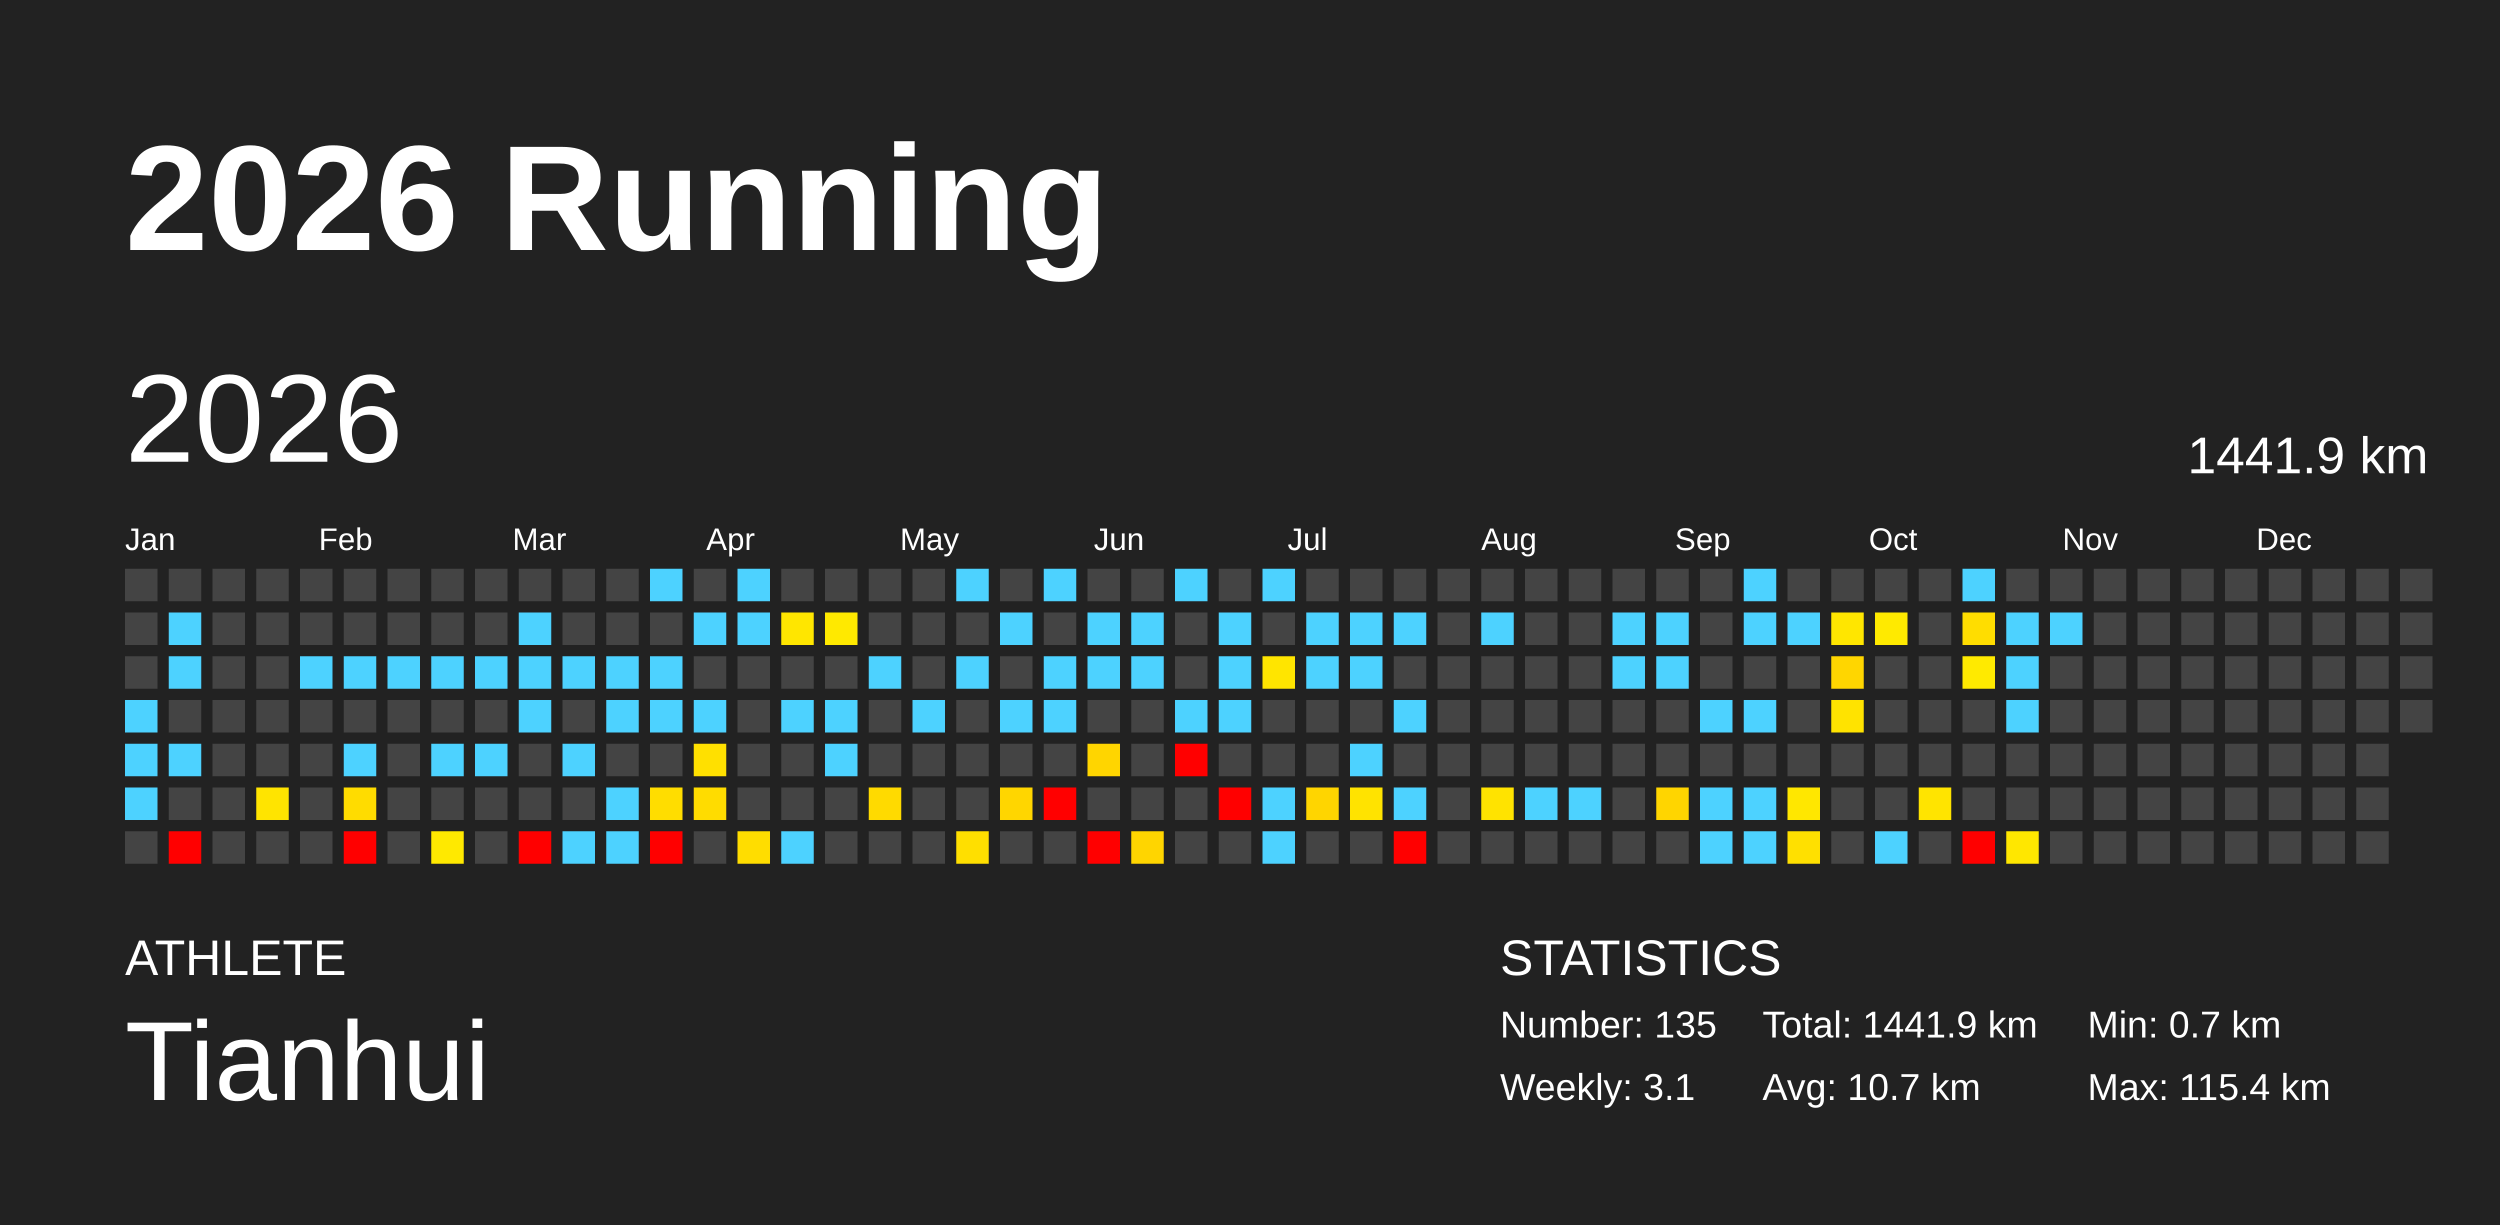
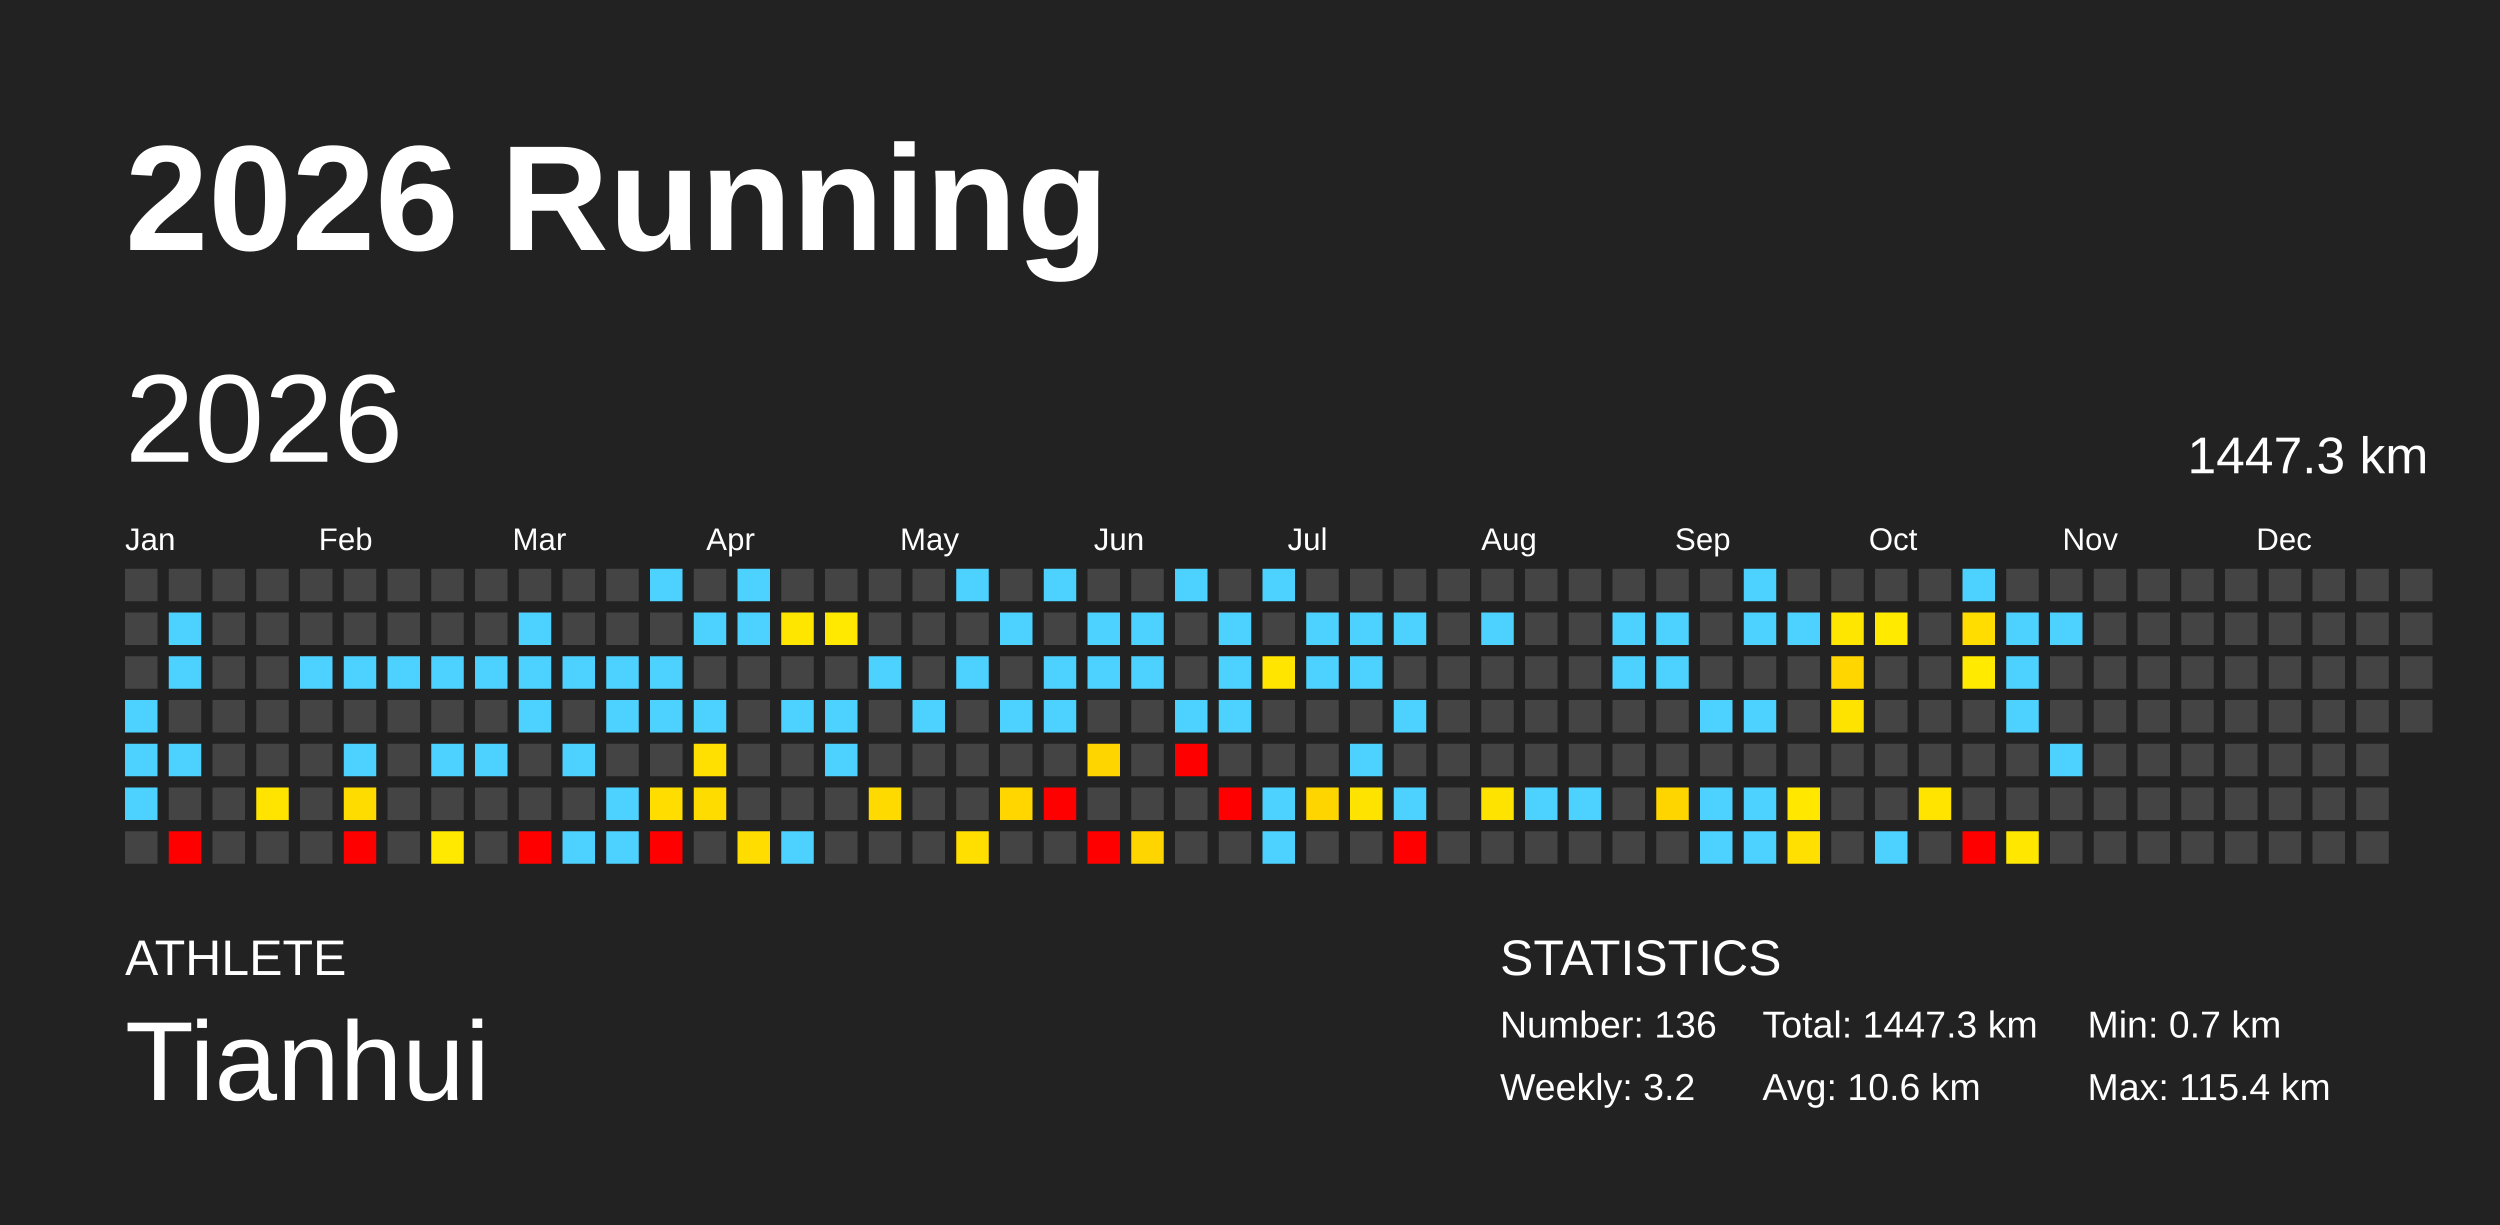
<svg xmlns="http://www.w3.org/2000/svg" baseProfile="full" height="98mm" version="1.1" viewBox="0,0,200,98" width="200mm">
  <defs />
  <rect fill="#222222" height="98" width="200" x="0" y="0" />
  <text fill="#FFFFFF" style="font-size:12px; font-family:Arial; font-weight:bold;" x="10" y="20">2026 Running</text>
  <text fill="#FFFFFF" style="font-size:4px; font-family:Arial" x="10" y="78">ATHLETE</text>
  <text fill="#FFFFFF" style="font-size:9px; font-family:Arial" x="10" y="88">Tianhui</text>
  <text fill="#FFFFFF" style="font-size:4px; font-family:Arial" x="120" y="78">STATISTICS</text>
-   <text fill="#FFFFFF" style="font-size:3px; font-family:Arial" x="120" y="83">Number: 135</text>
-   <text fill="#FFFFFF" style="font-size:3px; font-family:Arial" x="120" y="88">Weekly: 3.1</text>
-   <text fill="#FFFFFF" style="font-size:3px; font-family:Arial" x="141" y="83">Total: 1441.9 km</text>
-   <text fill="#FFFFFF" style="font-size:3px; font-family:Arial" x="141" y="88">Avg: 10.7 km</text>
+   <text fill="#FFFFFF" style="font-size:3px; font-family:Arial" x="120" y="83">Number: 136</text>
+   <text fill="#FFFFFF" style="font-size:3px; font-family:Arial" x="120" y="88">Weekly: 3.2</text>
+   <text fill="#FFFFFF" style="font-size:3px; font-family:Arial" x="141" y="83">Total: 1447.3 km</text>
+   <text fill="#FFFFFF" style="font-size:3px; font-family:Arial" x="141" y="88">Avg: 10.6 km</text>
  <text fill="#FFFFFF" style="font-size:3px; font-family:Arial" x="167" y="83">Min: 0.7 km</text>
  <text fill="#FFFFFF" style="font-size:3px; font-family:Arial" x="167" y="88">Max: 115.4 km</text>
  <text dominant-baseline="hanging" fill="#FFFFFF" style="font-size:10.0px; font-family:Arial;" x="10" y="30">2026</text>
-   <text dominant-baseline="hanging" fill="#FFFFFF" style="font-size:4.125px; font-family:Arial;" x="175" y="35">1441.9 km</text>
+   <text dominant-baseline="hanging" fill="#FFFFFF" style="font-size:4.125px; font-family:Arial;" x="175" y="35">1447.3 km</text>
  <text fill="#FFFFFF" style="font-size:2.5px; font-family:Arial" x="10.0" y="44">Jan</text>
  <text fill="#FFFFFF" style="font-size:2.5px; font-family:Arial" x="25.5" y="44">Feb</text>
  <text fill="#FFFFFF" style="font-size:2.5px; font-family:Arial" x="41.0" y="44">Mar</text>
  <text fill="#FFFFFF" style="font-size:2.5px; font-family:Arial" x="56.5" y="44">Apr</text>
  <text fill="#FFFFFF" style="font-size:2.5px; font-family:Arial" x="72.0" y="44">May</text>
  <text fill="#FFFFFF" style="font-size:2.5px; font-family:Arial" x="87.5" y="44">Jun</text>
  <text fill="#FFFFFF" style="font-size:2.5px; font-family:Arial" x="103.0" y="44">Jul</text>
  <text fill="#FFFFFF" style="font-size:2.5px; font-family:Arial" x="118.5" y="44">Aug</text>
  <text fill="#FFFFFF" style="font-size:2.5px; font-family:Arial" x="134.0" y="44">Sep</text>
  <text fill="#FFFFFF" style="font-size:2.5px; font-family:Arial" x="149.5" y="44">Oct</text>
  <text fill="#FFFFFF" style="font-size:2.5px; font-family:Arial" x="165.0" y="44">Nov</text>
  <text fill="#FFFFFF" style="font-size:2.5px; font-family:Arial" x="180.5" y="44">Dec</text>
  <rect fill="#444444" height="2.6" width="2.6" x="10.0" y="45.5" />
  <rect fill="#444444" height="2.6" width="2.6" x="10.0" y="49.0" />
  <rect fill="#444444" height="2.6" width="2.6" x="10.0" y="52.5" />
  <rect fill="#4dd2ff" height="2.6" width="2.6" x="10.0" y="56.0" />
  <rect fill="#4dd2ff" height="2.6" width="2.6" x="10.0" y="59.5" />
  <rect fill="#4dd2ff" height="2.6" width="2.6" x="10.0" y="63.0" />
  <rect fill="#444444" height="2.6" width="2.6" x="10.0" y="66.5" />
  <rect fill="#444444" height="2.6" width="2.6" x="13.5" y="45.5" />
  <rect fill="#4dd2ff" height="2.6" width="2.6" x="13.5" y="49.0" />
  <rect fill="#4dd2ff" height="2.6" width="2.6" x="13.5" y="52.5" />
  <rect fill="#444444" height="2.6" width="2.6" x="13.5" y="56.0" />
  <rect fill="#4dd2ff" height="2.6" width="2.6" x="13.5" y="59.5" />
  <rect fill="#444444" height="2.6" width="2.6" x="13.5" y="63.0" />
  <rect fill="red" height="2.6" width="2.6" x="13.5" y="66.5" />
  <rect fill="#444444" height="2.6" width="2.6" x="17.0" y="45.5" />
  <rect fill="#444444" height="2.6" width="2.6" x="17.0" y="49.0" />
  <rect fill="#444444" height="2.6" width="2.6" x="17.0" y="52.5" />
  <rect fill="#444444" height="2.6" width="2.6" x="17.0" y="56.0" />
  <rect fill="#444444" height="2.6" width="2.6" x="17.0" y="59.5" />
  <rect fill="#444444" height="2.6" width="2.6" x="17.0" y="63.0" />
  <rect fill="#444444" height="2.6" width="2.6" x="17.0" y="66.5" />
  <rect fill="#444444" height="2.6" width="2.6" x="20.5" y="45.5" />
  <rect fill="#444444" height="2.6" width="2.6" x="20.5" y="49.0" />
  <rect fill="#444444" height="2.6" width="2.6" x="20.5" y="52.5" />
  <rect fill="#444444" height="2.6" width="2.6" x="20.5" y="56.0" />
  <rect fill="#444444" height="2.6" width="2.6" x="20.5" y="59.5" />
  <rect fill="#ffe400" height="2.6" width="2.6" x="20.5" y="63.0" />
  <rect fill="#444444" height="2.6" width="2.6" x="20.5" y="66.5" />
  <rect fill="#444444" height="2.6" width="2.6" x="24.0" y="45.5" />
  <rect fill="#444444" height="2.6" width="2.6" x="24.0" y="49.0" />
  <rect fill="#4dd2ff" height="2.6" width="2.6" x="24.0" y="52.5" />
  <rect fill="#444444" height="2.6" width="2.6" x="24.0" y="56.0" />
  <rect fill="#444444" height="2.6" width="2.6" x="24.0" y="59.5" />
  <rect fill="#444444" height="2.6" width="2.6" x="24.0" y="63.0" />
  <rect fill="#444444" height="2.6" width="2.6" x="24.0" y="66.5" />
  <rect fill="#444444" height="2.6" width="2.6" x="27.5" y="45.5" />
  <rect fill="#444444" height="2.6" width="2.6" x="27.5" y="49.0" />
  <rect fill="#4dd2ff" height="2.6" width="2.6" x="27.5" y="52.5" />
  <rect fill="#444444" height="2.6" width="2.6" x="27.5" y="56.0" />
  <rect fill="#4dd2ff" height="2.6" width="2.6" x="27.5" y="59.5" />
  <rect fill="#ffdc00" height="2.6" width="2.6" x="27.5" y="63.0" />
  <rect fill="red" height="2.6" width="2.6" x="27.5" y="66.5" />
  <rect fill="#444444" height="2.6" width="2.6" x="31.0" y="45.5" />
  <rect fill="#444444" height="2.6" width="2.6" x="31.0" y="49.0" />
  <rect fill="#4dd2ff" height="2.6" width="2.6" x="31.0" y="52.5" />
  <rect fill="#444444" height="2.6" width="2.6" x="31.0" y="56.0" />
  <rect fill="#444444" height="2.6" width="2.6" x="31.0" y="59.5" />
  <rect fill="#444444" height="2.6" width="2.6" x="31.0" y="63.0" />
  <rect fill="#444444" height="2.6" width="2.6" x="31.0" y="66.5" />
  <rect fill="#444444" height="2.6" width="2.6" x="34.5" y="45.5" />
  <rect fill="#444444" height="2.6" width="2.6" x="34.5" y="49.0" />
  <rect fill="#4dd2ff" height="2.6" width="2.6" x="34.5" y="52.5" />
  <rect fill="#444444" height="2.6" width="2.6" x="34.5" y="56.0" />
  <rect fill="#4dd2ff" height="2.6" width="2.6" x="34.5" y="59.5" />
  <rect fill="#444444" height="2.6" width="2.6" x="34.5" y="63.0" />
  <rect fill="#ffe900" height="2.6" width="2.6" x="34.5" y="66.5" />
  <rect fill="#444444" height="2.6" width="2.6" x="38.0" y="45.5" />
  <rect fill="#444444" height="2.6" width="2.6" x="38.0" y="49.0" />
  <rect fill="#4dd2ff" height="2.6" width="2.6" x="38.0" y="52.5" />
  <rect fill="#444444" height="2.6" width="2.6" x="38.0" y="56.0" />
  <rect fill="#4dd2ff" height="2.6" width="2.6" x="38.0" y="59.5" />
  <rect fill="#444444" height="2.6" width="2.6" x="38.0" y="63.0" />
  <rect fill="#444444" height="2.6" width="2.6" x="38.0" y="66.5" />
  <rect fill="#444444" height="2.6" width="2.6" x="41.5" y="45.5" />
  <rect fill="#4dd2ff" height="2.6" width="2.6" x="41.5" y="49.0" />
  <rect fill="#4dd2ff" height="2.6" width="2.6" x="41.5" y="52.5" />
  <rect fill="#4dd2ff" height="2.6" width="2.6" x="41.5" y="56.0" />
  <rect fill="#444444" height="2.6" width="2.6" x="41.5" y="59.5" />
  <rect fill="#444444" height="2.6" width="2.6" x="41.5" y="63.0" />
  <rect fill="red" height="2.6" width="2.6" x="41.5" y="66.5" />
  <rect fill="#444444" height="2.6" width="2.6" x="45.0" y="45.5" />
  <rect fill="#444444" height="2.6" width="2.6" x="45.0" y="49.0" />
  <rect fill="#4dd2ff" height="2.6" width="2.6" x="45.0" y="52.5" />
  <rect fill="#444444" height="2.6" width="2.6" x="45.0" y="56.0" />
  <rect fill="#4dd2ff" height="2.6" width="2.6" x="45.0" y="59.5" />
  <rect fill="#444444" height="2.6" width="2.6" x="45.0" y="63.0" />
  <rect fill="#4dd2ff" height="2.6" width="2.6" x="45.0" y="66.5" />
  <rect fill="#444444" height="2.6" width="2.6" x="48.5" y="45.5" />
  <rect fill="#444444" height="2.6" width="2.6" x="48.5" y="49.0" />
  <rect fill="#4dd2ff" height="2.6" width="2.6" x="48.5" y="52.5" />
  <rect fill="#4dd2ff" height="2.6" width="2.6" x="48.5" y="56.0" />
  <rect fill="#444444" height="2.6" width="2.6" x="48.5" y="59.5" />
  <rect fill="#4dd2ff" height="2.6" width="2.6" x="48.5" y="63.0" />
  <rect fill="#4dd2ff" height="2.6" width="2.6" x="48.5" y="66.5" />
  <rect fill="#4dd2ff" height="2.6" width="2.6" x="52.0" y="45.5" />
  <rect fill="#444444" height="2.6" width="2.6" x="52.0" y="49.0" />
  <rect fill="#4dd2ff" height="2.6" width="2.6" x="52.0" y="52.5" />
  <rect fill="#4dd2ff" height="2.6" width="2.6" x="52.0" y="56.0" />
  <rect fill="#444444" height="2.6" width="2.6" x="52.0" y="59.5" />
  <rect fill="#ffdd00" height="2.6" width="2.6" x="52.0" y="63.0" />
  <rect fill="red" height="2.6" width="2.6" x="52.0" y="66.5" />
  <rect fill="#444444" height="2.6" width="2.6" x="55.5" y="45.5" />
  <rect fill="#4dd2ff" height="2.6" width="2.6" x="55.5" y="49.0" />
  <rect fill="#444444" height="2.6" width="2.6" x="55.5" y="52.5" />
  <rect fill="#4dd2ff" height="2.6" width="2.6" x="55.5" y="56.0" />
  <rect fill="#ffe000" height="2.6" width="2.6" x="55.5" y="59.5" />
  <rect fill="#ffdc00" height="2.6" width="2.6" x="55.5" y="63.0" />
  <rect fill="#444444" height="2.6" width="2.6" x="55.5" y="66.5" />
  <rect fill="#4dd2ff" height="2.6" width="2.6" x="59.0" y="45.5" />
  <rect fill="#4dd2ff" height="2.6" width="2.6" x="59.0" y="49.0" />
  <rect fill="#444444" height="2.6" width="2.6" x="59.0" y="52.5" />
  <rect fill="#444444" height="2.6" width="2.6" x="59.0" y="56.0" />
  <rect fill="#444444" height="2.6" width="2.6" x="59.0" y="59.5" />
  <rect fill="#444444" height="2.6" width="2.6" x="59.0" y="63.0" />
  <rect fill="#ffdd00" height="2.6" width="2.6" x="59.0" y="66.5" />
  <rect fill="#444444" height="2.6" width="2.6" x="62.5" y="45.5" />
  <rect fill="#ffe600" height="2.6" width="2.6" x="62.5" y="49.0" />
  <rect fill="#444444" height="2.6" width="2.6" x="62.5" y="52.5" />
  <rect fill="#4dd2ff" height="2.6" width="2.6" x="62.5" y="56.0" />
  <rect fill="#444444" height="2.6" width="2.6" x="62.5" y="59.5" />
  <rect fill="#444444" height="2.6" width="2.6" x="62.5" y="63.0" />
  <rect fill="#4dd2ff" height="2.6" width="2.6" x="62.5" y="66.5" />
  <rect fill="#444444" height="2.6" width="2.6" x="66.0" y="45.5" />
  <rect fill="#ffe900" height="2.6" width="2.6" x="66.0" y="49.0" />
  <rect fill="#444444" height="2.6" width="2.6" x="66.0" y="52.5" />
  <rect fill="#4dd2ff" height="2.6" width="2.6" x="66.0" y="56.0" />
  <rect fill="#4dd2ff" height="2.6" width="2.6" x="66.0" y="59.5" />
  <rect fill="#444444" height="2.6" width="2.6" x="66.0" y="63.0" />
  <rect fill="#444444" height="2.6" width="2.6" x="66.0" y="66.5" />
  <rect fill="#444444" height="2.6" width="2.6" x="69.5" y="45.5" />
  <rect fill="#444444" height="2.6" width="2.6" x="69.5" y="49.0" />
  <rect fill="#4dd2ff" height="2.6" width="2.6" x="69.5" y="52.5" />
  <rect fill="#444444" height="2.6" width="2.6" x="69.5" y="56.0" />
  <rect fill="#444444" height="2.6" width="2.6" x="69.5" y="59.5" />
  <rect fill="#ffda00" height="2.6" width="2.6" x="69.5" y="63.0" />
  <rect fill="#444444" height="2.6" width="2.6" x="69.5" y="66.5" />
  <rect fill="#444444" height="2.6" width="2.6" x="73.0" y="45.5" />
  <rect fill="#444444" height="2.6" width="2.6" x="73.0" y="49.0" />
  <rect fill="#444444" height="2.6" width="2.6" x="73.0" y="52.5" />
  <rect fill="#4dd2ff" height="2.6" width="2.6" x="73.0" y="56.0" />
  <rect fill="#444444" height="2.6" width="2.6" x="73.0" y="59.5" />
  <rect fill="#444444" height="2.6" width="2.6" x="73.0" y="63.0" />
  <rect fill="#444444" height="2.6" width="2.6" x="73.0" y="66.5" />
  <rect fill="#4dd2ff" height="2.6" width="2.6" x="76.5" y="45.5" />
  <rect fill="#444444" height="2.6" width="2.6" x="76.5" y="49.0" />
  <rect fill="#4dd2ff" height="2.6" width="2.6" x="76.5" y="52.5" />
  <rect fill="#444444" height="2.6" width="2.6" x="76.5" y="56.0" />
  <rect fill="#444444" height="2.6" width="2.6" x="76.5" y="59.5" />
  <rect fill="#444444" height="2.6" width="2.6" x="76.5" y="63.0" />
  <rect fill="#ffdf00" height="2.6" width="2.6" x="76.5" y="66.5" />
  <rect fill="#444444" height="2.6" width="2.6" x="80.0" y="45.5" />
  <rect fill="#4dd2ff" height="2.6" width="2.6" x="80.0" y="49.0" />
  <rect fill="#444444" height="2.6" width="2.6" x="80.0" y="52.5" />
  <rect fill="#4dd2ff" height="2.6" width="2.6" x="80.0" y="56.0" />
  <rect fill="#444444" height="2.6" width="2.6" x="80.0" y="59.5" />
  <rect fill="#ffd600" height="2.6" width="2.6" x="80.0" y="63.0" />
  <rect fill="#444444" height="2.6" width="2.6" x="80.0" y="66.5" />
  <rect fill="#4dd2ff" height="2.6" width="2.6" x="83.5" y="45.5" />
  <rect fill="#444444" height="2.6" width="2.6" x="83.5" y="49.0" />
  <rect fill="#4dd2ff" height="2.6" width="2.6" x="83.5" y="52.5" />
  <rect fill="#4dd2ff" height="2.6" width="2.6" x="83.5" y="56.0" />
  <rect fill="#444444" height="2.6" width="2.6" x="83.5" y="59.5" />
  <rect fill="red" height="2.6" width="2.6" x="83.5" y="63.0" />
  <rect fill="#444444" height="2.6" width="2.6" x="83.5" y="66.5" />
  <rect fill="#444444" height="2.6" width="2.6" x="87.0" y="45.5" />
  <rect fill="#4dd2ff" height="2.6" width="2.6" x="87.0" y="49.0" />
  <rect fill="#4dd2ff" height="2.6" width="2.6" x="87.0" y="52.5" />
  <rect fill="#444444" height="2.6" width="2.6" x="87.0" y="56.0" />
  <rect fill="#ffd500" height="2.6" width="2.6" x="87.0" y="59.5" />
  <rect fill="#444444" height="2.6" width="2.6" x="87.0" y="63.0" />
  <rect fill="red" height="2.6" width="2.6" x="87.0" y="66.5" />
  <rect fill="#444444" height="2.6" width="2.6" x="90.5" y="45.5" />
  <rect fill="#4dd2ff" height="2.6" width="2.6" x="90.5" y="49.0" />
  <rect fill="#4dd2ff" height="2.6" width="2.6" x="90.5" y="52.5" />
  <rect fill="#444444" height="2.6" width="2.6" x="90.5" y="56.0" />
  <rect fill="#444444" height="2.6" width="2.6" x="90.5" y="59.5" />
  <rect fill="#444444" height="2.6" width="2.6" x="90.5" y="63.0" />
  <rect fill="#ffd500" height="2.6" width="2.6" x="90.5" y="66.5" />
  <rect fill="#4dd2ff" height="2.6" width="2.6" x="94.0" y="45.5" />
  <rect fill="#444444" height="2.6" width="2.6" x="94.0" y="49.0" />
  <rect fill="#444444" height="2.6" width="2.6" x="94.0" y="52.5" />
  <rect fill="#4dd2ff" height="2.6" width="2.6" x="94.0" y="56.0" />
  <rect fill="red" height="2.6" width="2.6" x="94.0" y="59.5" />
  <rect fill="#444444" height="2.6" width="2.6" x="94.0" y="63.0" />
  <rect fill="#444444" height="2.6" width="2.6" x="94.0" y="66.5" />
  <rect fill="#444444" height="2.6" width="2.6" x="97.5" y="45.5" />
  <rect fill="#4dd2ff" height="2.6" width="2.6" x="97.5" y="49.0" />
  <rect fill="#4dd2ff" height="2.6" width="2.6" x="97.5" y="52.5" />
  <rect fill="#4dd2ff" height="2.6" width="2.6" x="97.5" y="56.0" />
  <rect fill="#444444" height="2.6" width="2.6" x="97.5" y="59.5" />
  <rect fill="red" height="2.6" width="2.6" x="97.5" y="63.0" />
  <rect fill="#444444" height="2.6" width="2.6" x="97.5" y="66.5" />
  <rect fill="#4dd2ff" height="2.6" width="2.6" x="101.0" y="45.5" />
  <rect fill="#444444" height="2.6" width="2.6" x="101.0" y="49.0" />
  <rect fill="#ffe500" height="2.6" width="2.6" x="101.0" y="52.5" />
  <rect fill="#444444" height="2.6" width="2.6" x="101.0" y="56.0" />
  <rect fill="#444444" height="2.6" width="2.6" x="101.0" y="59.5" />
  <rect fill="#4dd2ff" height="2.6" width="2.6" x="101.0" y="63.0" />
  <rect fill="#4dd2ff" height="2.6" width="2.6" x="101.0" y="66.5" />
  <rect fill="#444444" height="2.6" width="2.6" x="104.5" y="45.5" />
  <rect fill="#4dd2ff" height="2.6" width="2.6" x="104.5" y="49.0" />
  <rect fill="#4dd2ff" height="2.6" width="2.6" x="104.5" y="52.5" />
  <rect fill="#444444" height="2.6" width="2.6" x="104.5" y="56.0" />
  <rect fill="#444444" height="2.6" width="2.6" x="104.5" y="59.5" />
  <rect fill="#ffd500" height="2.6" width="2.6" x="104.5" y="63.0" />
  <rect fill="#444444" height="2.6" width="2.6" x="104.5" y="66.5" />
  <rect fill="#444444" height="2.6" width="2.6" x="108.0" y="45.5" />
  <rect fill="#4dd2ff" height="2.6" width="2.6" x="108.0" y="49.0" />
  <rect fill="#4dd2ff" height="2.6" width="2.6" x="108.0" y="52.5" />
  <rect fill="#444444" height="2.6" width="2.6" x="108.0" y="56.0" />
  <rect fill="#4dd2ff" height="2.6" width="2.6" x="108.0" y="59.5" />
  <rect fill="#ffe300" height="2.6" width="2.6" x="108.0" y="63.0" />
  <rect fill="#444444" height="2.6" width="2.6" x="108.0" y="66.5" />
  <rect fill="#444444" height="2.6" width="2.6" x="111.5" y="45.5" />
  <rect fill="#4dd2ff" height="2.6" width="2.6" x="111.5" y="49.0" />
  <rect fill="#444444" height="2.6" width="2.6" x="111.5" y="52.5" />
  <rect fill="#4dd2ff" height="2.6" width="2.6" x="111.5" y="56.0" />
  <rect fill="#444444" height="2.6" width="2.6" x="111.5" y="59.5" />
  <rect fill="#4dd2ff" height="2.6" width="2.6" x="111.5" y="63.0" />
  <rect fill="red" height="2.6" width="2.6" x="111.5" y="66.5" />
  <rect fill="#444444" height="2.6" width="2.6" x="115.0" y="45.5" />
  <rect fill="#444444" height="2.6" width="2.6" x="115.0" y="49.0" />
  <rect fill="#444444" height="2.6" width="2.6" x="115.0" y="52.5" />
  <rect fill="#444444" height="2.6" width="2.6" x="115.0" y="56.0" />
  <rect fill="#444444" height="2.6" width="2.6" x="115.0" y="59.5" />
  <rect fill="#444444" height="2.6" width="2.6" x="115.0" y="63.0" />
  <rect fill="#444444" height="2.6" width="2.6" x="115.0" y="66.5" />
  <rect fill="#444444" height="2.6" width="2.6" x="118.5" y="45.5" />
  <rect fill="#4dd2ff" height="2.6" width="2.6" x="118.5" y="49.0" />
  <rect fill="#444444" height="2.6" width="2.6" x="118.5" y="52.5" />
  <rect fill="#444444" height="2.6" width="2.6" x="118.5" y="56.0" />
  <rect fill="#444444" height="2.6" width="2.6" x="118.5" y="59.5" />
  <rect fill="#ffe300" height="2.6" width="2.6" x="118.5" y="63.0" />
  <rect fill="#444444" height="2.6" width="2.6" x="118.5" y="66.5" />
  <rect fill="#444444" height="2.6" width="2.6" x="122.0" y="45.5" />
  <rect fill="#444444" height="2.6" width="2.6" x="122.0" y="49.0" />
  <rect fill="#444444" height="2.6" width="2.6" x="122.0" y="52.5" />
  <rect fill="#444444" height="2.6" width="2.6" x="122.0" y="56.0" />
  <rect fill="#444444" height="2.6" width="2.6" x="122.0" y="59.5" />
  <rect fill="#4dd2ff" height="2.6" width="2.6" x="122.0" y="63.0" />
  <rect fill="#444444" height="2.6" width="2.6" x="122.0" y="66.5" />
  <rect fill="#444444" height="2.6" width="2.6" x="125.5" y="45.5" />
  <rect fill="#444444" height="2.6" width="2.6" x="125.5" y="49.0" />
  <rect fill="#444444" height="2.6" width="2.6" x="125.5" y="52.5" />
  <rect fill="#444444" height="2.6" width="2.6" x="125.5" y="56.0" />
  <rect fill="#444444" height="2.6" width="2.6" x="125.5" y="59.5" />
  <rect fill="#4dd2ff" height="2.6" width="2.6" x="125.5" y="63.0" />
  <rect fill="#444444" height="2.6" width="2.6" x="125.5" y="66.5" />
  <rect fill="#444444" height="2.6" width="2.6" x="129.0" y="45.5" />
  <rect fill="#4dd2ff" height="2.6" width="2.6" x="129.0" y="49.0" />
  <rect fill="#4dd2ff" height="2.6" width="2.6" x="129.0" y="52.5" />
  <rect fill="#444444" height="2.6" width="2.6" x="129.0" y="56.0" />
  <rect fill="#444444" height="2.6" width="2.6" x="129.0" y="59.5" />
  <rect fill="#444444" height="2.6" width="2.6" x="129.0" y="63.0" />
  <rect fill="#444444" height="2.6" width="2.6" x="129.0" y="66.5" />
  <rect fill="#444444" height="2.6" width="2.6" x="132.5" y="45.5" />
  <rect fill="#4dd2ff" height="2.6" width="2.6" x="132.5" y="49.0" />
  <rect fill="#4dd2ff" height="2.6" width="2.6" x="132.5" y="52.5" />
  <rect fill="#444444" height="2.6" width="2.6" x="132.5" y="56.0" />
  <rect fill="#444444" height="2.6" width="2.6" x="132.5" y="59.5" />
  <rect fill="#ffd500" height="2.6" width="2.6" x="132.5" y="63.0" />
  <rect fill="#444444" height="2.6" width="2.6" x="132.5" y="66.5" />
  <rect fill="#444444" height="2.6" width="2.6" x="136.0" y="45.5" />
  <rect fill="#444444" height="2.6" width="2.6" x="136.0" y="49.0" />
  <rect fill="#444444" height="2.6" width="2.6" x="136.0" y="52.5" />
  <rect fill="#4dd2ff" height="2.6" width="2.6" x="136.0" y="56.0" />
  <rect fill="#444444" height="2.6" width="2.6" x="136.0" y="59.5" />
  <rect fill="#4dd2ff" height="2.6" width="2.6" x="136.0" y="63.0" />
  <rect fill="#4dd2ff" height="2.6" width="2.6" x="136.0" y="66.5" />
  <rect fill="#4dd2ff" height="2.6" width="2.6" x="139.5" y="45.5" />
  <rect fill="#4dd2ff" height="2.6" width="2.6" x="139.5" y="49.0" />
  <rect fill="#444444" height="2.6" width="2.6" x="139.5" y="52.5" />
  <rect fill="#4dd2ff" height="2.6" width="2.6" x="139.5" y="56.0" />
  <rect fill="#444444" height="2.6" width="2.6" x="139.5" y="59.5" />
  <rect fill="#4dd2ff" height="2.6" width="2.6" x="139.5" y="63.0" />
  <rect fill="#4dd2ff" height="2.6" width="2.6" x="139.5" y="66.5" />
  <rect fill="#444444" height="2.6" width="2.6" x="143.0" y="45.5" />
  <rect fill="#4dd2ff" height="2.6" width="2.6" x="143.0" y="49.0" />
  <rect fill="#444444" height="2.6" width="2.6" x="143.0" y="52.5" />
  <rect fill="#444444" height="2.6" width="2.6" x="143.0" y="56.0" />
  <rect fill="#444444" height="2.6" width="2.6" x="143.0" y="59.5" />
  <rect fill="#ffe700" height="2.6" width="2.6" x="143.0" y="63.0" />
  <rect fill="#ffe000" height="2.6" width="2.6" x="143.0" y="66.5" />
  <rect fill="#444444" height="2.6" width="2.6" x="146.5" y="45.5" />
  <rect fill="#ffe600" height="2.6" width="2.6" x="146.5" y="49.0" />
  <rect fill="#ffd600" height="2.6" width="2.6" x="146.5" y="52.5" />
  <rect fill="#ffe300" height="2.6" width="2.6" x="146.5" y="56.0" />
  <rect fill="#444444" height="2.6" width="2.6" x="146.5" y="59.5" />
  <rect fill="#444444" height="2.6" width="2.6" x="146.5" y="63.0" />
  <rect fill="#444444" height="2.6" width="2.6" x="146.5" y="66.5" />
  <rect fill="#444444" height="2.6" width="2.6" x="150.0" y="45.5" />
  <rect fill="#ffea00" height="2.6" width="2.6" x="150.0" y="49.0" />
  <rect fill="#444444" height="2.6" width="2.6" x="150.0" y="52.5" />
  <rect fill="#444444" height="2.6" width="2.6" x="150.0" y="56.0" />
  <rect fill="#444444" height="2.6" width="2.6" x="150.0" y="59.5" />
  <rect fill="#444444" height="2.6" width="2.6" x="150.0" y="63.0" />
  <rect fill="#4dd2ff" height="2.6" width="2.6" x="150.0" y="66.5" />
  <rect fill="#444444" height="2.6" width="2.6" x="153.5" y="45.5" />
  <rect fill="#444444" height="2.6" width="2.6" x="153.5" y="49.0" />
  <rect fill="#444444" height="2.6" width="2.6" x="153.5" y="52.5" />
  <rect fill="#444444" height="2.6" width="2.6" x="153.5" y="56.0" />
  <rect fill="#444444" height="2.6" width="2.6" x="153.5" y="59.5" />
  <rect fill="#ffe400" height="2.6" width="2.6" x="153.5" y="63.0" />
  <rect fill="#444444" height="2.6" width="2.6" x="153.5" y="66.5" />
  <rect fill="#4dd2ff" height="2.6" width="2.6" x="157.0" y="45.5" />
  <rect fill="#ffdd00" height="2.6" width="2.6" x="157.0" y="49.0" />
  <rect fill="#ffea00" height="2.6" width="2.6" x="157.0" y="52.5" />
  <rect fill="#444444" height="2.6" width="2.6" x="157.0" y="56.0" />
  <rect fill="#444444" height="2.6" width="2.6" x="157.0" y="59.5" />
  <rect fill="#444444" height="2.6" width="2.6" x="157.0" y="63.0" />
  <rect fill="red" height="2.6" width="2.6" x="157.0" y="66.5" />
  <rect fill="#444444" height="2.6" width="2.6" x="160.5" y="45.5" />
  <rect fill="#4dd2ff" height="2.6" width="2.6" x="160.5" y="49.0" />
  <rect fill="#4dd2ff" height="2.6" width="2.6" x="160.5" y="52.5" />
  <rect fill="#4dd2ff" height="2.6" width="2.6" x="160.5" y="56.0" />
  <rect fill="#444444" height="2.6" width="2.6" x="160.5" y="59.5" />
  <rect fill="#444444" height="2.6" width="2.6" x="160.5" y="63.0" />
  <rect fill="#ffe700" height="2.6" width="2.6" x="160.5" y="66.5" />
  <rect fill="#444444" height="2.6" width="2.6" x="164.0" y="45.5" />
  <rect fill="#4dd2ff" height="2.6" width="2.6" x="164.0" y="49.0" />
  <rect fill="#444444" height="2.6" width="2.6" x="164.0" y="52.5" />
  <rect fill="#444444" height="2.6" width="2.6" x="164.0" y="56.0" />
-   <rect fill="#444444" height="2.6" width="2.6" x="164.0" y="59.5" />
+   <rect fill="#4dd2ff" height="2.6" width="2.6" x="164.0" y="59.5" />
  <rect fill="#444444" height="2.6" width="2.6" x="164.0" y="63.0" />
  <rect fill="#444444" height="2.6" width="2.6" x="164.0" y="66.5" />
  <rect fill="#444444" height="2.6" width="2.6" x="167.5" y="45.5" />
  <rect fill="#444444" height="2.6" width="2.6" x="167.5" y="49.0" />
  <rect fill="#444444" height="2.6" width="2.6" x="167.5" y="52.5" />
  <rect fill="#444444" height="2.6" width="2.6" x="167.5" y="56.0" />
  <rect fill="#444444" height="2.6" width="2.6" x="167.5" y="59.5" />
  <rect fill="#444444" height="2.6" width="2.6" x="167.5" y="63.0" />
  <rect fill="#444444" height="2.6" width="2.6" x="167.5" y="66.5" />
  <rect fill="#444444" height="2.6" width="2.6" x="171.0" y="45.5" />
  <rect fill="#444444" height="2.6" width="2.6" x="171.0" y="49.0" />
  <rect fill="#444444" height="2.6" width="2.6" x="171.0" y="52.5" />
  <rect fill="#444444" height="2.6" width="2.6" x="171.0" y="56.0" />
  <rect fill="#444444" height="2.6" width="2.6" x="171.0" y="59.5" />
  <rect fill="#444444" height="2.6" width="2.6" x="171.0" y="63.0" />
  <rect fill="#444444" height="2.6" width="2.6" x="171.0" y="66.5" />
  <rect fill="#444444" height="2.6" width="2.6" x="174.5" y="45.5" />
  <rect fill="#444444" height="2.6" width="2.6" x="174.5" y="49.0" />
  <rect fill="#444444" height="2.6" width="2.6" x="174.5" y="52.5" />
  <rect fill="#444444" height="2.6" width="2.6" x="174.5" y="56.0" />
  <rect fill="#444444" height="2.6" width="2.6" x="174.5" y="59.5" />
  <rect fill="#444444" height="2.6" width="2.6" x="174.5" y="63.0" />
  <rect fill="#444444" height="2.6" width="2.6" x="174.5" y="66.5" />
  <rect fill="#444444" height="2.6" width="2.6" x="178.0" y="45.5" />
  <rect fill="#444444" height="2.6" width="2.6" x="178.0" y="49.0" />
  <rect fill="#444444" height="2.6" width="2.6" x="178.0" y="52.5" />
  <rect fill="#444444" height="2.6" width="2.6" x="178.0" y="56.0" />
  <rect fill="#444444" height="2.6" width="2.6" x="178.0" y="59.5" />
  <rect fill="#444444" height="2.6" width="2.6" x="178.0" y="63.0" />
  <rect fill="#444444" height="2.6" width="2.6" x="178.0" y="66.5" />
  <rect fill="#444444" height="2.6" width="2.6" x="181.5" y="45.5" />
  <rect fill="#444444" height="2.6" width="2.6" x="181.5" y="49.0" />
  <rect fill="#444444" height="2.6" width="2.6" x="181.5" y="52.5" />
  <rect fill="#444444" height="2.6" width="2.6" x="181.5" y="56.0" />
  <rect fill="#444444" height="2.6" width="2.6" x="181.5" y="59.5" />
  <rect fill="#444444" height="2.6" width="2.6" x="181.5" y="63.0" />
  <rect fill="#444444" height="2.6" width="2.6" x="181.5" y="66.5" />
  <rect fill="#444444" height="2.6" width="2.6" x="185.0" y="45.5" />
  <rect fill="#444444" height="2.6" width="2.6" x="185.0" y="49.0" />
  <rect fill="#444444" height="2.6" width="2.6" x="185.0" y="52.5" />
  <rect fill="#444444" height="2.6" width="2.6" x="185.0" y="56.0" />
  <rect fill="#444444" height="2.6" width="2.6" x="185.0" y="59.5" />
  <rect fill="#444444" height="2.6" width="2.6" x="185.0" y="63.0" />
  <rect fill="#444444" height="2.6" width="2.6" x="185.0" y="66.5" />
  <rect fill="#444444" height="2.6" width="2.6" x="188.5" y="45.5" />
  <rect fill="#444444" height="2.6" width="2.6" x="188.5" y="49.0" />
  <rect fill="#444444" height="2.6" width="2.6" x="188.5" y="52.5" />
  <rect fill="#444444" height="2.6" width="2.6" x="188.5" y="56.0" />
  <rect fill="#444444" height="2.6" width="2.6" x="188.5" y="59.5" />
  <rect fill="#444444" height="2.6" width="2.6" x="188.5" y="63.0" />
  <rect fill="#444444" height="2.6" width="2.6" x="188.5" y="66.5" />
  <rect fill="#444444" height="2.6" width="2.6" x="192.0" y="45.5" />
  <rect fill="#444444" height="2.6" width="2.6" x="192.0" y="49.0" />
  <rect fill="#444444" height="2.6" width="2.6" x="192.0" y="52.5" />
  <rect fill="#444444" height="2.6" width="2.6" x="192.0" y="56.0" />
</svg>
